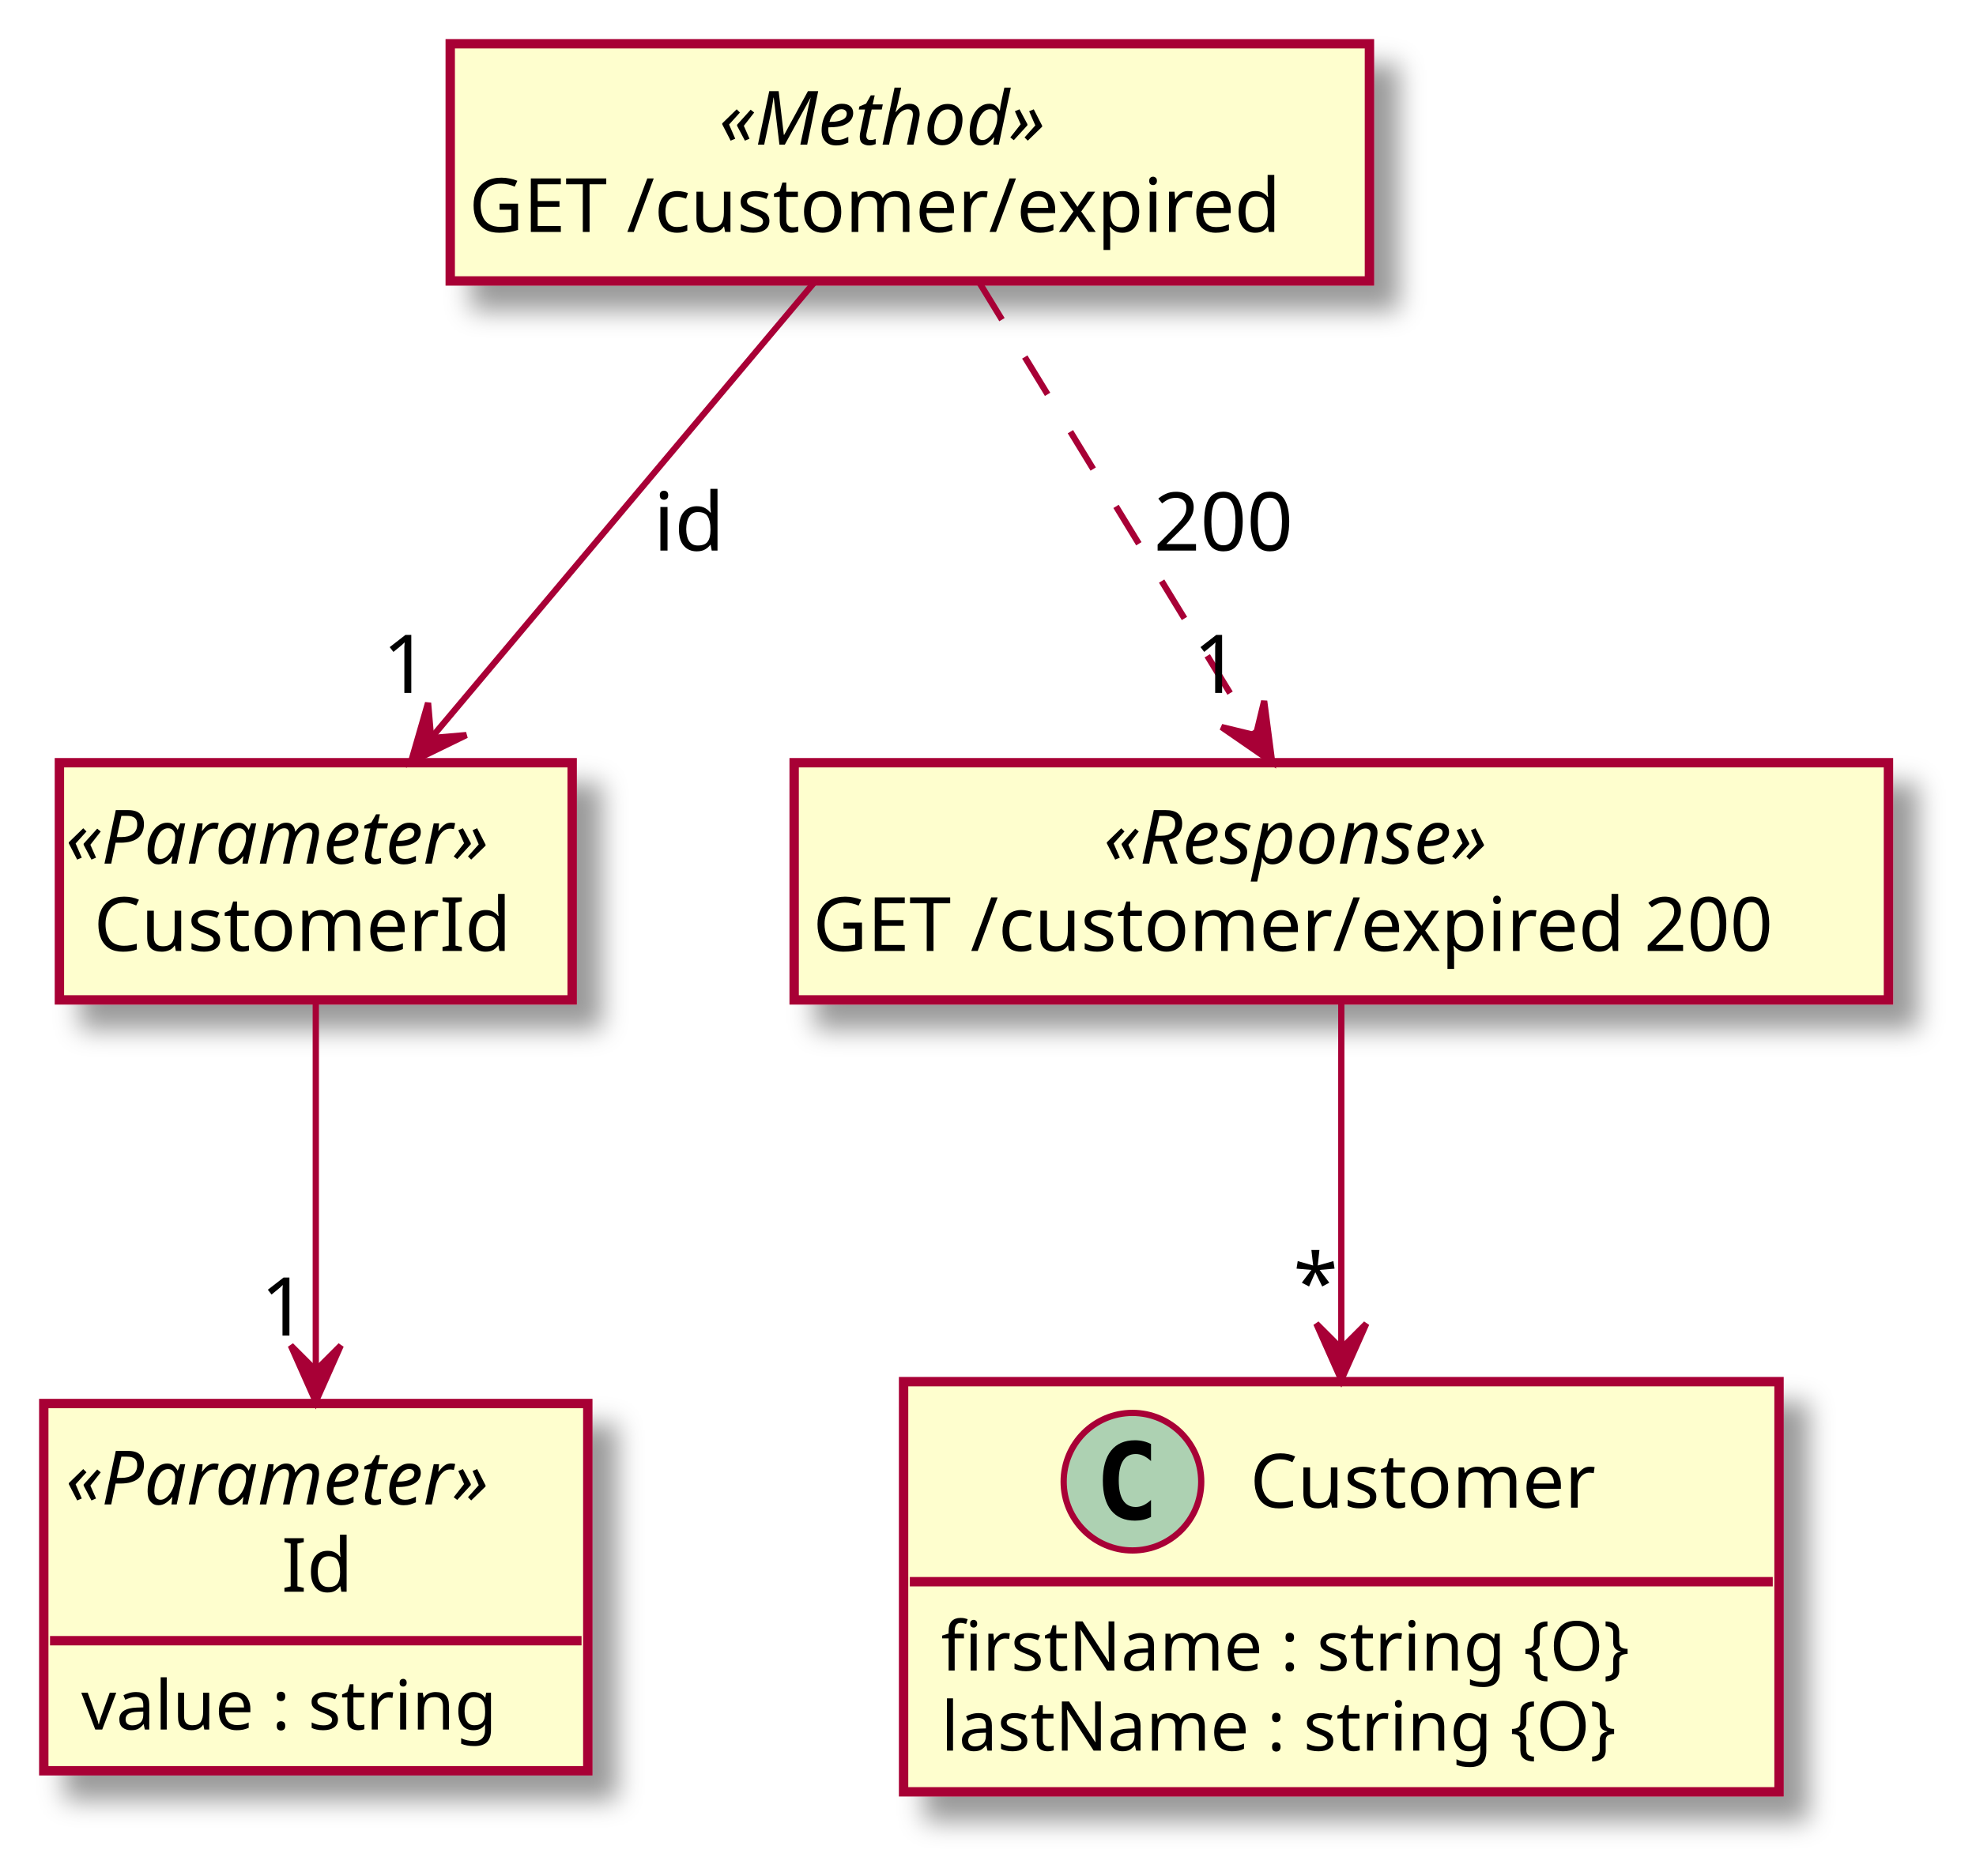
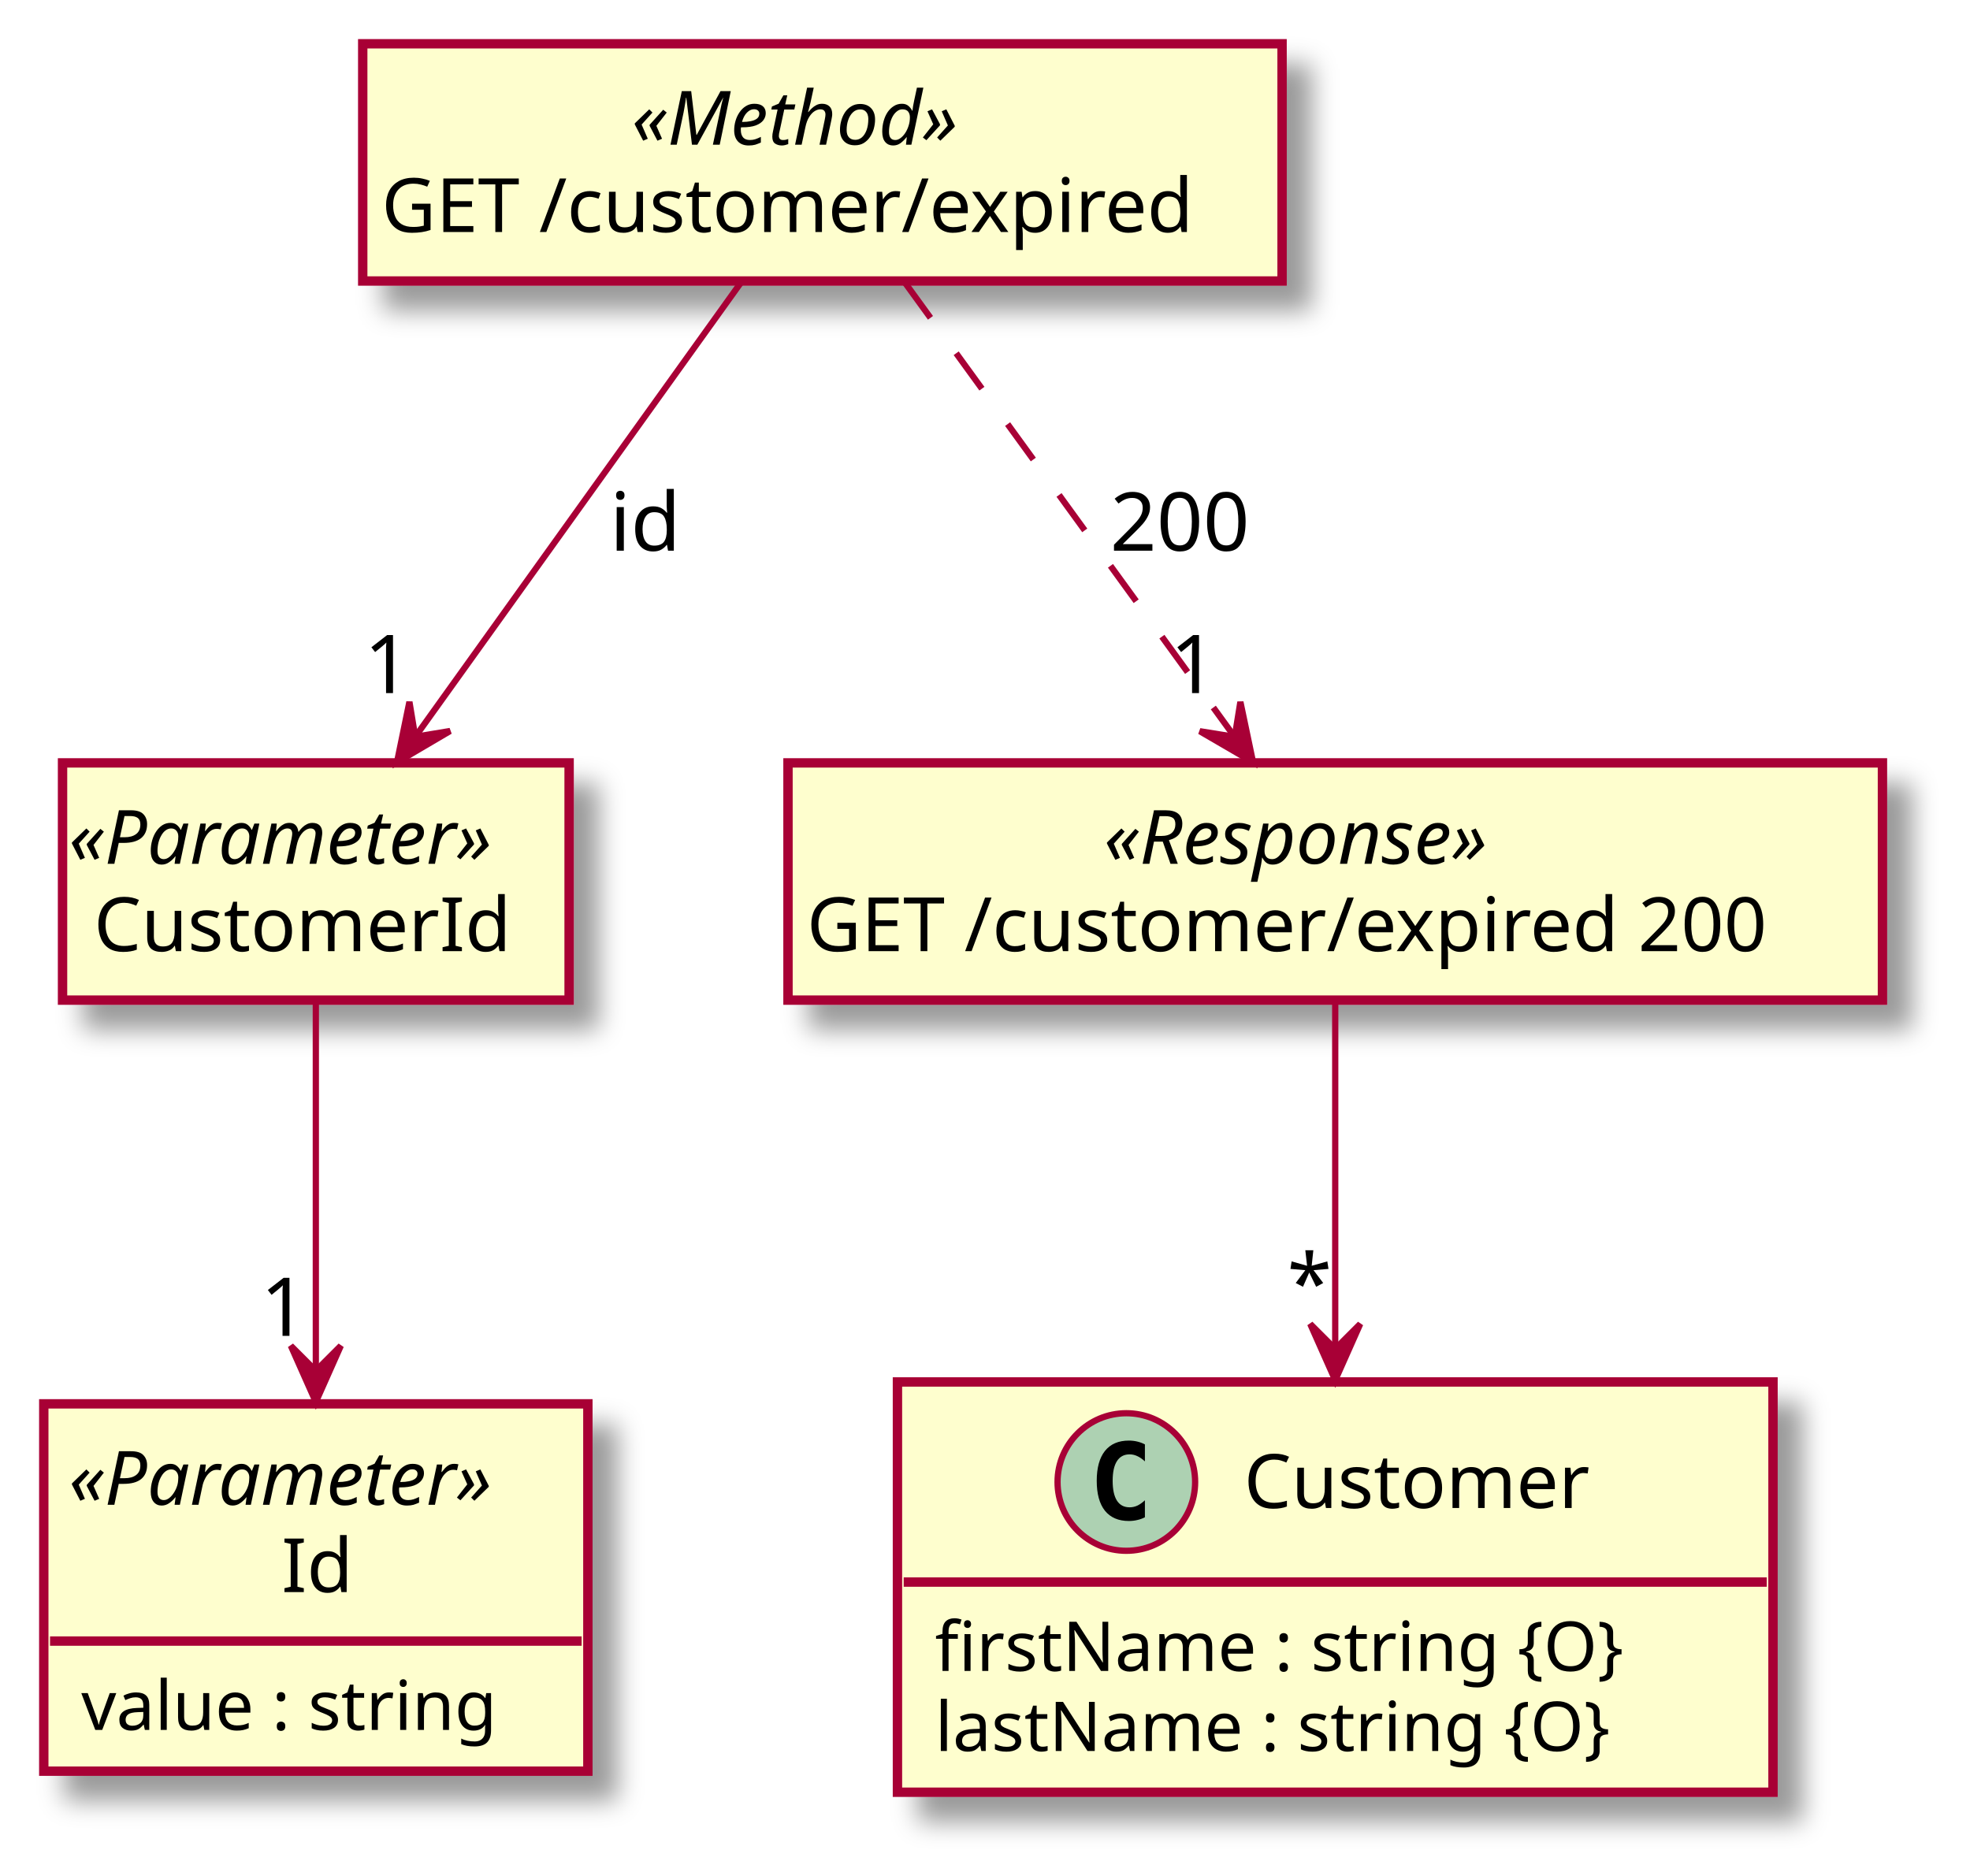
- <svg xmlns="http://www.w3.org/2000/svg" contentScriptType="application/ecmascript" contentStyleType="text/css" height="300px" preserveAspectRatio="none" style="width:316px;height:300px;" version="1.1" viewBox="0 0 316 300" width="316px" zoomAndPan="magnify">
+ <svg xmlns="http://www.w3.org/2000/svg" contentScriptType="application/ecmascript" contentStyleType="text/css" height="300px" preserveAspectRatio="none" style="width:315px;height:300px;" version="1.1" viewBox="0 0 315 300" width="315px" zoomAndPan="magnify">
  <defs>
    <filter height="300%" id="fwz16hyim74ye" width="300%" x="-1" y="-1">
      <feGaussianBlur result="blurOut" stdDeviation="2.0" />
      <feColorMatrix in="blurOut" result="blurOut2" type="matrix" values="0 0 0 0 0 0 0 0 0 0 0 0 0 0 0 0 0 0 .4 0" />
      <feOffset dx="4.0" dy="4.0" in="blurOut2" result="blurOut3" />
      <feBlend in="SourceGraphic" in2="blurOut3" mode="normal" />
    </filter>
  </defs>
  <g>
-     <rect codeLine="8" fill="#FEFECE" filter="url(#fwz16hyim74ye)" height="65.609" id="Customer" style="stroke:#A80036;stroke-width:1.5;" width="140" x="144.5" y="221" />
-     <ellipse cx="181.1" cy="237" fill="#ADD1B2" rx="11" ry="11" style="stroke:#A80036;stroke-width:1.0;" />
-     <path d="M184.069,242.641 Q183.491,242.938 182.85,243.086 Q182.209,243.234 181.506,243.234 Q179.006,243.234 177.686,241.586 Q176.366,239.938 176.366,236.812 Q176.366,233.688 177.686,232.031 Q179.006,230.375 181.506,230.375 Q182.209,230.375 182.858,230.531 Q183.506,230.688 184.069,230.984 L184.069,233.703 Q183.444,233.125 182.85,232.852 Q182.256,232.578 181.631,232.578 Q180.287,232.578 179.6,233.648 Q178.912,234.719 178.912,236.812 Q178.912,238.906 179.6,239.977 Q180.287,241.047 181.631,241.047 Q182.256,241.047 182.85,240.773 Q183.444,240.5 184.069,239.922 L184.069,242.641 Z " fill="#000000" />
-     <text fill="#000000" font-family="sans-serif" font-size="12" lengthAdjust="spacing" textLength="60" x="199.9" y="241.154">Customer</text>
-     <line style="stroke:#A80036;stroke-width:1.5;" x1="145.5" x2="283.5" y1="253" y2="253" />
-     <text fill="#000000" font-family="sans-serif" font-size="11" lengthAdjust="spacing" textLength="128" x="150.5" y="267.21">firstName : string {O}</text>
-     <text fill="#000000" font-family="sans-serif" font-size="11" lengthAdjust="spacing" textLength="126" x="150.5" y="280.015">lastName : string {O}</text>
-     <rect codeLine="13" fill="#FEFECE" filter="url(#fwz16hyim74ye)" height="37.938" id="CustomerId" style="stroke:#A80036;stroke-width:1.5;" width="82" x="9.5" y="122" />
-     <text fill="#000000" font-family="sans-serif" font-size="12" font-style="italic" lengthAdjust="spacing" textLength="80" x="10.5" y="138.139">«Parameter»</text>
+     <rect codeLine="8" fill="#FEFECE" filter="url(#fwz16hyim74ye)" height="65.609" id="Customer" style="stroke:#A80036;stroke-width:1.5;" width="140" x="143.5" y="221" />
+     <ellipse cx="180.1" cy="237" fill="#ADD1B2" rx="11" ry="11" style="stroke:#A80036;stroke-width:1.0;" />
+     <path d="M183.069,242.641 Q182.491,242.938 181.85,243.078 Q181.209,243.234 180.506,243.234 Q178.006,243.234 176.678,241.594 Q175.366,239.938 175.366,236.812 Q175.366,233.688 176.678,232.031 Q178.006,230.375 180.506,230.375 Q181.209,230.375 181.85,230.531 Q182.506,230.688 183.069,230.984 L183.069,233.703 Q182.444,233.125 181.85,232.859 Q181.256,232.578 180.631,232.578 Q179.287,232.578 178.6,233.656 Q177.912,234.719 177.912,236.812 Q177.912,238.906 178.6,239.984 Q179.287,241.047 180.631,241.047 Q181.256,241.047 181.85,240.781 Q182.444,240.5 183.069,239.922 L183.069,242.641 Z " fill="#000000" />
+     <text fill="#000000" font-family="sans-serif" font-size="12" lengthAdjust="spacing" textLength="60" x="198.9" y="241.154">Customer</text>
+     <line style="stroke:#A80036;stroke-width:1.5;" x1="144.5" x2="282.5" y1="253" y2="253" />
+     <text fill="#000000" font-family="sans-serif" font-size="11" lengthAdjust="spacing" textLength="128" x="149.5" y="267.21">firstName : string {O}</text>
+     <text fill="#000000" font-family="sans-serif" font-size="11" lengthAdjust="spacing" textLength="126" x="149.5" y="280.015">lastName : string {O}</text>
+     <rect codeLine="13" fill="#FEFECE" filter="url(#fwz16hyim74ye)" height="37.938" id="CustomerId" style="stroke:#A80036;stroke-width:1.5;" width="81" x="10" y="122" />
+     <text fill="#000000" font-family="sans-serif" font-size="12" font-style="italic" lengthAdjust="spacing" textLength="79" x="11" y="138.139">«Parameter»</text>
    <text fill="#000000" font-family="sans-serif" font-size="12" lengthAdjust="spacing" textLength="71" x="15" y="152.107">CustomerId</text>
    <rect codeLine="16" fill="#FEFECE" filter="url(#fwz16hyim74ye)" height="58.742" id="Id" style="stroke:#A80036;stroke-width:1.5;" width="87" x="7" y="224.5" />
-     <text fill="#000000" font-family="sans-serif" font-size="12" font-style="italic" lengthAdjust="spacing" textLength="80" x="10.5" y="240.639">«Parameter»</text>
+     <text fill="#000000" font-family="sans-serif" font-size="12" font-style="italic" lengthAdjust="spacing" textLength="79" x="11" y="240.639">«Parameter»</text>
    <text fill="#000000" font-family="sans-serif" font-size="12" lengthAdjust="spacing" textLength="11" x="45" y="254.607">Id</text>
    <line style="stroke:#A80036;stroke-width:1.5;" x1="8" x2="93" y1="262.438" y2="262.438" />
    <text fill="#000000" font-family="sans-serif" font-size="11" lengthAdjust="spacing" textLength="75" x="13" y="276.648">value : string</text>
-     <rect codeLine="20" fill="#FEFECE" filter="url(#fwz16hyim74ye)" height="37.938" id="GET /customer/expired" style="stroke:#A80036;stroke-width:1.5;" width="147" x="72" y="7" />
-     <text fill="#000000" font-family="sans-serif" font-size="12" font-style="italic" lengthAdjust="spacing" textLength="61" x="115" y="23.139">«Method»</text>
-     <text fill="#000000" font-family="sans-serif" font-size="12" lengthAdjust="spacing" textLength="141" x="75" y="37.107">GET /customer/expired</text>
-     <rect codeLine="23" fill="#FEFECE" filter="url(#fwz16hyim74ye)" height="37.938" id="GET /customer/expired 200" style="stroke:#A80036;stroke-width:1.5;" width="175" x="127" y="122" />
-     <text fill="#000000" font-family="sans-serif" font-size="12" font-style="italic" lengthAdjust="spacing" textLength="76" x="176.5" y="138.139">«Response»</text>
-     <text fill="#000000" font-family="sans-serif" font-size="12" lengthAdjust="spacing" textLength="169" x="130" y="152.107">GET /customer/expired 200</text>
-     <path codeLine="26" d="M50.5,160.329 C50.5,176.202 50.5,199.581 50.5,218.885 " fill="none" id="CustomerId-to-Id" style="stroke:#A80036;stroke-width:1.0;" />
-     <polygon fill="#A80036" points="50.5,224.212,54.5,215.212,50.5,219.212,46.5,215.212,50.5,224.212" style="stroke:#A80036;stroke-width:1.0;" />
-     <text fill="#000000" font-family="sans-serif" font-size="13" lengthAdjust="spacing" textLength="8" x="41.675" y="213.628">1</text>
-     <path codeLine="28" d="M130.237,45.155 C113.547,65.007 86.805,96.816 68.951,118.053 " fill="none" id="GET /customer/expired-to-CustomerId" style="stroke:#A80036;stroke-width:1.0;" />
-     <polygon fill="#A80036" points="65.725,121.89,74.579,117.576,68.944,118.063,68.457,112.427,65.725,121.89" style="stroke:#A80036;stroke-width:1.0;" />
-     <text fill="#000000" font-family="sans-serif" font-size="13" lengthAdjust="spacing" textLength="11" x="104.5" y="88.067">id</text>
-     <text fill="#000000" font-family="sans-serif" font-size="13" lengthAdjust="spacing" textLength="8" x="61.163" y="110.838">1</text>
-     <path codeLine="30" d="M214.5,160.329 C214.5,175.301 214.5,196.952 214.5,215.562 " fill="none" id="GET /customer/expired 200-to-Customer" style="stroke:#A80036;stroke-width:1.0;" />
-     <polygon fill="#A80036" points="214.5,220.722,218.5,211.722,214.5,215.722,210.5,211.722,214.5,220.722" style="stroke:#A80036;stroke-width:1.0;" />
-     <text fill="#000000" font-family="sans-serif" font-size="13" lengthAdjust="spacing" textLength="7" x="206.811" y="209.812">*</text>
-     <path codeLine="32" d="M156.586,45.155 C168.607,64.842 187.809,96.289 200.774,117.522 " fill="none" id="GET /customer/expired-to-GET /customer/expired 200" style="stroke:#A80036;stroke-width:1.0;stroke-dasharray:7.0,7.0;" />
-     <polygon fill="#A80036" points="203.441,121.89,202.164,112.124,200.835,117.623,195.337,116.293,203.441,121.89" style="stroke:#A80036;stroke-width:1.0;" />
-     <text fill="#000000" font-family="sans-serif" font-size="13" lengthAdjust="spacing" textLength="24" x="184.5" y="88.067">200</text>
-     <text fill="#000000" font-family="sans-serif" font-size="13" lengthAdjust="spacing" textLength="8" x="190.829" y="110.838">1</text>
+     <rect codeLine="20" fill="#FEFECE" filter="url(#fwz16hyim74ye)" height="37.938" id="GET /customer/expired" style="stroke:#A80036;stroke-width:1.5;" width="147" x="58" y="7" />
+     <text fill="#000000" font-family="sans-serif" font-size="12" font-style="italic" lengthAdjust="spacing" textLength="61" x="101" y="23.139">«Method»</text>
+     <text fill="#000000" font-family="sans-serif" font-size="12" lengthAdjust="spacing" textLength="141" x="61" y="37.107">GET /customer/expired</text>
+     <rect codeLine="23" fill="#FEFECE" filter="url(#fwz16hyim74ye)" height="37.938" id="GET /customer/expired 200" style="stroke:#A80036;stroke-width:1.5;" width="175" x="126" y="122" />
+     <text fill="#000000" font-family="sans-serif" font-size="12" font-style="italic" lengthAdjust="spacing" textLength="74" x="176.5" y="138.139">«Response»</text>
+     <text fill="#000000" font-family="sans-serif" font-size="12" lengthAdjust="spacing" textLength="169" x="129" y="152.107">GET /customer/expired 200</text>
+     <path codeLine="26" d="M50.5,160.33 C50.5,176.2 50.5,199.58 50.5,218.88 " fill="none" id="CustomerId-to-Id" style="stroke:#A80036;stroke-width:1.0;" />
+     <polygon fill="#A80036" points="50.5,224.21,54.5,215.21,50.5,219.21,46.5,215.21,50.5,224.21" style="stroke:#A80036;stroke-width:1.0;" />
+     <text fill="#000000" font-family="sans-serif" font-size="13" lengthAdjust="spacing" textLength="8" x="41.675" y="213.626">1</text>
+     <path codeLine="28" d="M118.49,45.16 C104.32,64.92 81.64,96.55 66.42,117.79 " fill="none" id="GET /customer/expired-to-CustomerId" style="stroke:#A80036;stroke-width:1.0;" />
+     <polygon fill="#A80036" points="63.48,121.89,71.971,116.9,66.39,117.824,65.466,112.243,63.48,121.89" style="stroke:#A80036;stroke-width:1.0;" />
+     <text fill="#000000" font-family="sans-serif" font-size="13" lengthAdjust="spacing" textLength="11" x="97.5" y="88.067">id</text>
+     <text fill="#000000" font-family="sans-serif" font-size="13" lengthAdjust="spacing" textLength="8" x="58.23" y="110.838">1</text>
+     <path codeLine="30" d="M213.5,160.33 C213.5,175.3 213.5,196.95 213.5,215.56 " fill="none" id="GET /customer/expired 200-to-Customer" style="stroke:#A80036;stroke-width:1.0;" />
+     <polygon fill="#A80036" points="213.5,220.72,217.5,211.72,213.5,215.72,209.5,211.72,213.5,220.72" style="stroke:#A80036;stroke-width:1.0;" />
+     <text fill="#000000" font-family="sans-serif" font-size="13" lengthAdjust="spacing" textLength="7" x="205.811" y="209.81">*</text>
+     <path codeLine="32" d="M144.67,45.16 C159.02,64.92 181.97,96.55 197.38,117.79 " fill="none" id="GET /customer/expired-to-GET /customer/expired 200" style="stroke:#A80036;stroke-width:1.0;stroke-dasharray:7.0,7.0;" />
+     <polygon fill="#A80036" points="200.36,121.89,198.336,112.251,197.434,117.836,191.849,116.934,200.36,121.89" style="stroke:#A80036;stroke-width:1.0;" />
+     <text fill="#000000" font-family="sans-serif" font-size="13" lengthAdjust="spacing" textLength="24" x="177.5" y="88.067">200</text>
+     <text fill="#000000" font-family="sans-serif" font-size="13" lengthAdjust="spacing" textLength="8" x="187.111" y="110.838">1</text>
  </g>
</svg>
